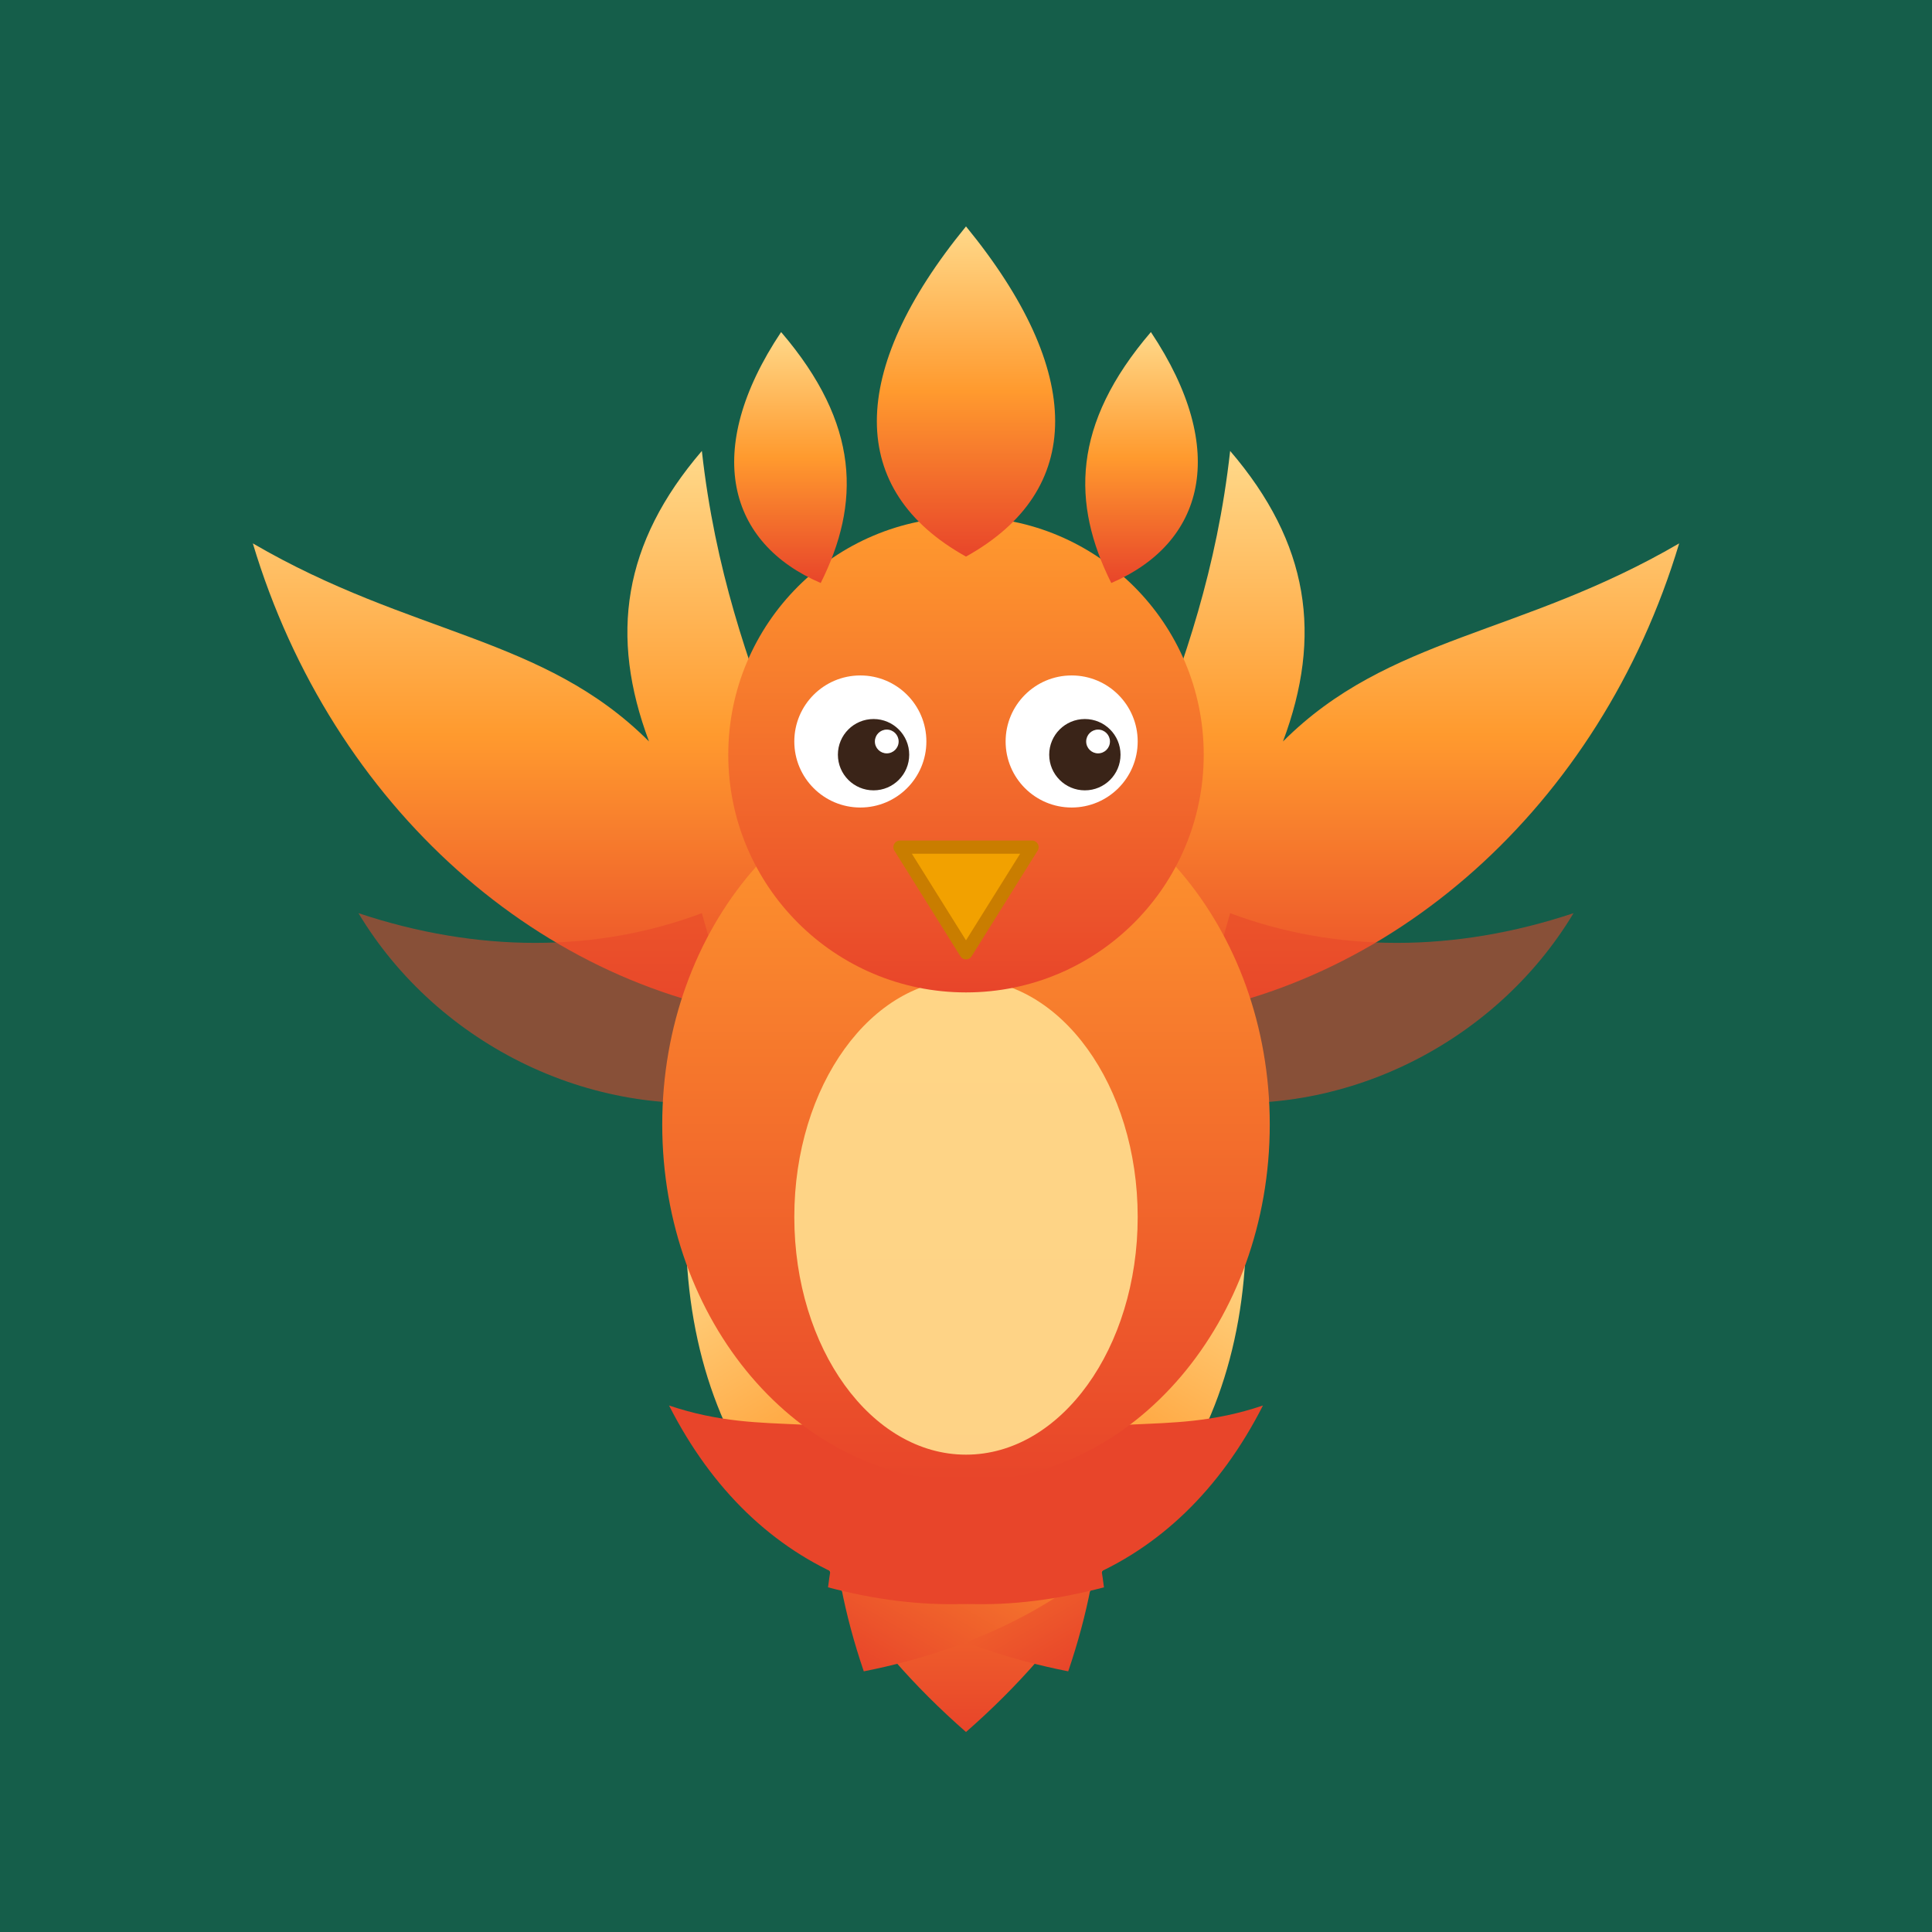
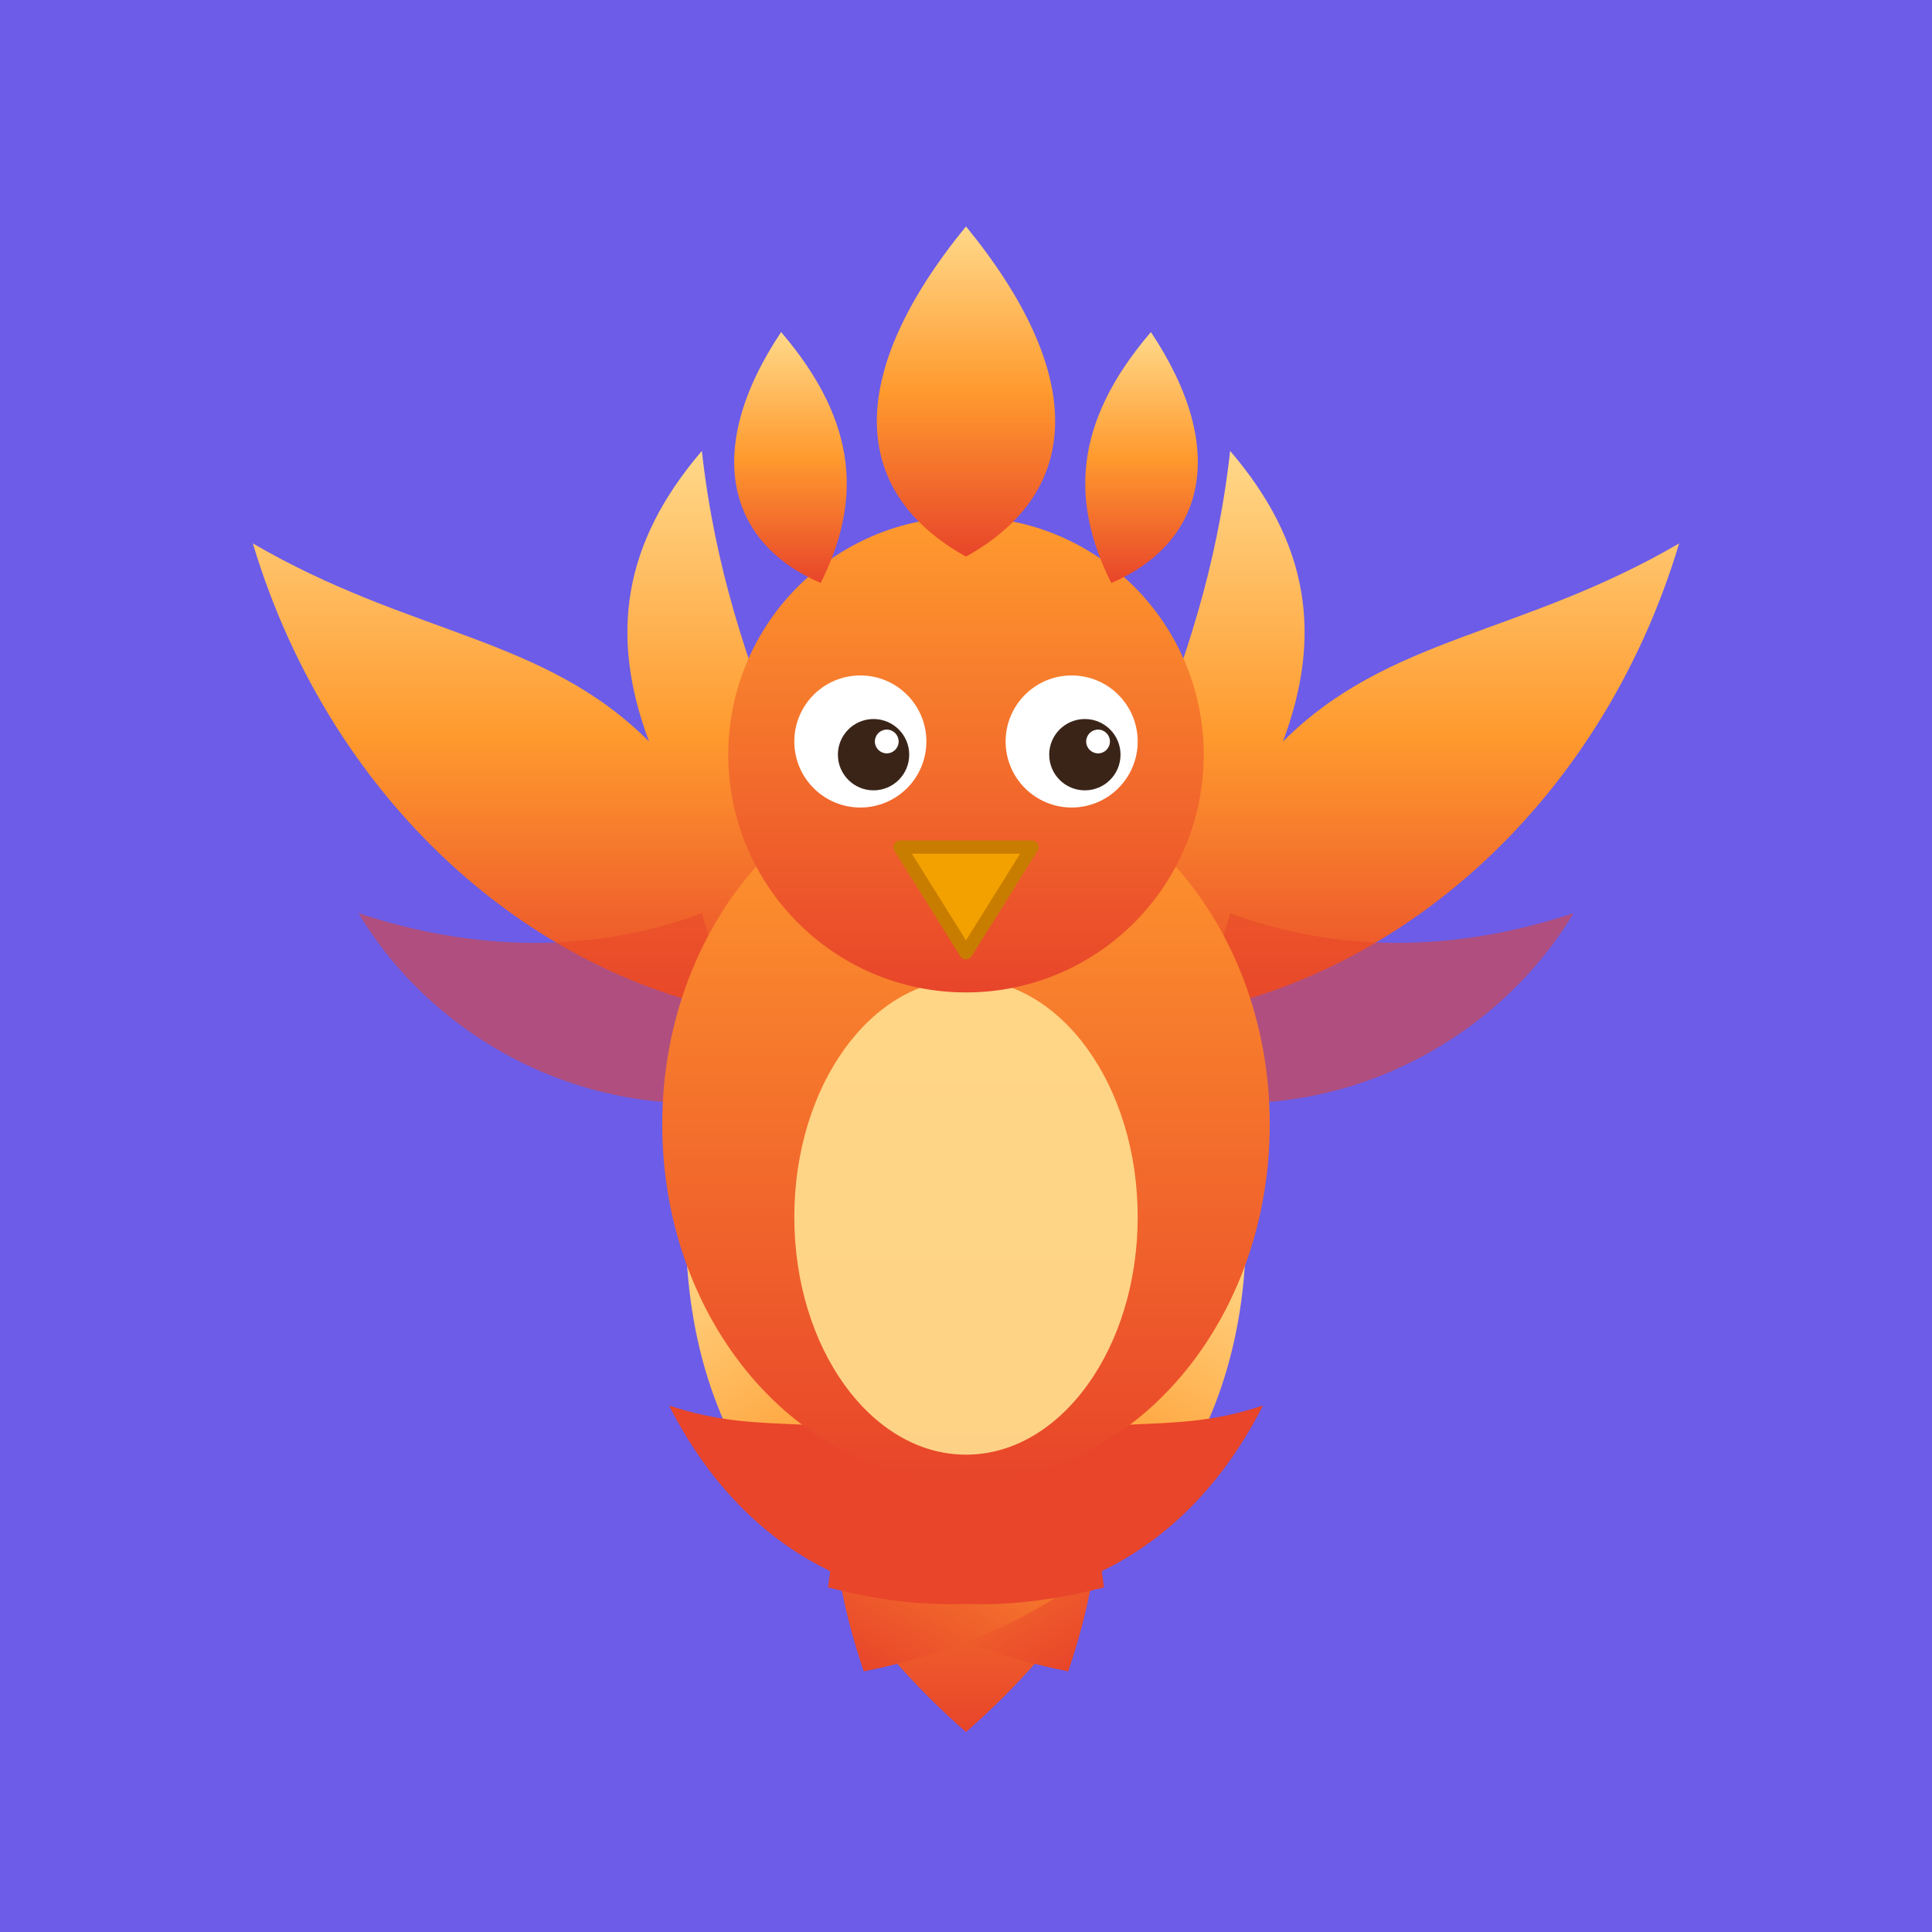
<svg xmlns="http://www.w3.org/2000/svg" viewBox="0 0 512 512">
-   <rect width="512" height="512" fill="#155e4a" />
+   <rect width="512" height="512" fill="#6c5ce7" />
  <svg x="46" y="46" width="420" height="420" viewBox="0 0 120 120">
    <defs>
      <linearGradient id="fx1b" x1="0" y1="0" x2="0" y2="1">
        <stop offset="0" stop-color="#ff9a2e" />
        <stop offset="1" stop-color="#e8452a" />
      </linearGradient>
      <linearGradient id="fx1t" x1="0" y1="0" x2="0" y2="1">
        <stop offset="0" stop-color="#ffd98a" />
        <stop offset=".5" stop-color="#ff9a2e" />
        <stop offset="1" stop-color="#e8452a" />
      </linearGradient>
      <radialGradient id="fx1h">
        <stop offset="0" stop-color="#ffe9a8" stop-opacity=".75" />
        <stop offset="1" stop-color="#ffe9a8" stop-opacity="0" />
      </radialGradient>
    </defs>
    <g transform="translate(60 62) scale(1) translate(-60 -62)" opacity="1">
      <g>
        <path d="M46 64C28 62 12 48 6 28c12 7 22 7 30 15-3-8-2-15 4-22 2 18 10 28 12 42z" fill="url(#fx1t)" />
        <path d="M44 70C32 72 20 66 14 56c9 3 18 3 26 0z" fill="#e8452a" opacity=".55" />
      </g>
      <g transform="translate(120 0) scale(-1 1)">
        <path d="M46 64C28 62 12 48 6 28c12 7 22 7 30 15-3-8-2-15 4-22 2 18 10 28 12 42z" fill="url(#fx1t)" />
        <path d="M44 70C32 72 20 66 14 56c9 3 18 3 26 0z" fill="#e8452a" opacity=".55" />
      </g>
    </g>
    <g transform="rotate(0 60 100) translate(60 100) scale(1) translate(-60 -100)">
      <path d="M60 118C44 104 40 86 50 68c3 11 10 15 10 24 0-9 7-13 10-24 10 18 6 36-10 50z" fill="url(#fx1t)" />
    </g>
    <g transform="rotate(-30 60 100) translate(60 100) scale(0.86) translate(-60 -100)">
      <path d="M60 118C44 104 40 86 50 68c3 11 10 15 10 24 0-9 7-13 10-24 10 18 6 36-10 50z" fill="url(#fx1t)" />
    </g>
    <g transform="rotate(30 60 100) translate(60 100) scale(0.86) translate(-60 -100)">
      <path d="M60 118C44 104 40 86 50 68c3 11 10 15 10 24 0-9 7-13 10-24 10 18 6 36-10 50z" fill="url(#fx1t)" />
    </g>
    <g transform="rotate(-56 60 100) translate(60 100) scale(0.7) translate(-60 -100)">
      <path d="M60 118C44 104 40 86 50 68c3 11 10 15 10 24 0-9 7-13 10-24 10 18 6 36-10 50z" fill="#e8452a" />
    </g>
    <g transform="rotate(56 60 100) translate(60 100) scale(0.7) translate(-60 -100)">
      <path d="M60 118C44 104 40 86 50 68c3 11 10 15 10 24 0-9 7-13 10-24 10 18 6 36-10 50z" fill="#e8452a" />
    </g>
    <ellipse cx="60" cy="72" rx="23" ry="27" fill="url(#fx1b)" />
    <ellipse cx="60" cy="79" rx="13" ry="18" fill="#ffd98a" opacity=".95" />
    <circle cx="60" cy="44" r="18" fill="url(#fx1b)" />
    <path d="M60 4C51 15 51 24 60 29c9-5 9-14 0-25z" fill="url(#fx1t)" />
    <path d="M46 12C40 21 42 28 49 31c3-6 3-12-3-19z" fill="url(#fx1t)" />
    <path d="M74 12c6 9 4 16-3 19-3-6-3-12 3-19z" fill="url(#fx1t)" />
    <circle cx="52" cy="43" r="5" fill="#fff" />
    <circle cx="68" cy="43" r="5" fill="#fff" />
    <circle cx="53" cy="44" r="2.7" fill="#3a2418" />
    <circle cx="69" cy="44" r="2.7" fill="#3a2418" />
    <circle cx="54" cy="43" r=".9" fill="#fff" />
    <circle cx="70" cy="43" r=".9" fill="#fff" />
    <path d="M55 51h10l-5 8z" fill="#f2a100" stroke="#c97d00" stroke-width="1" stroke-linejoin="round" />
  </svg>
</svg>
